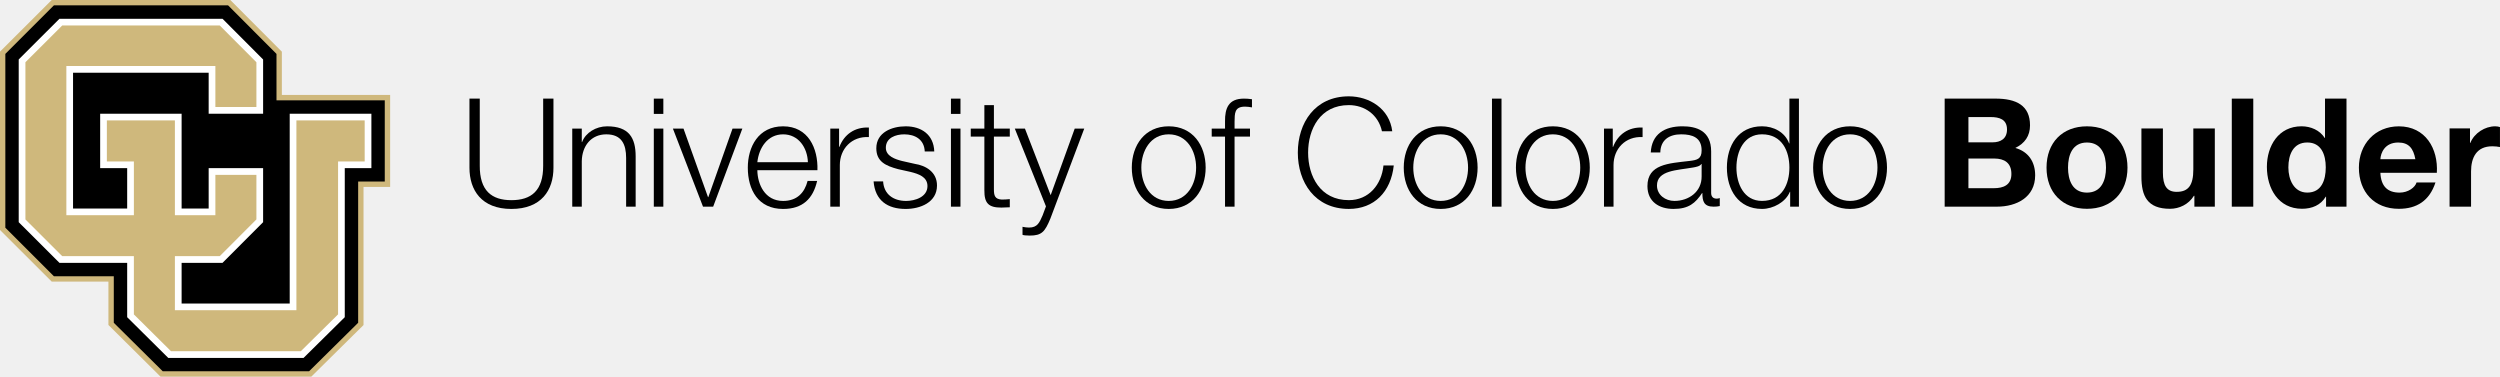
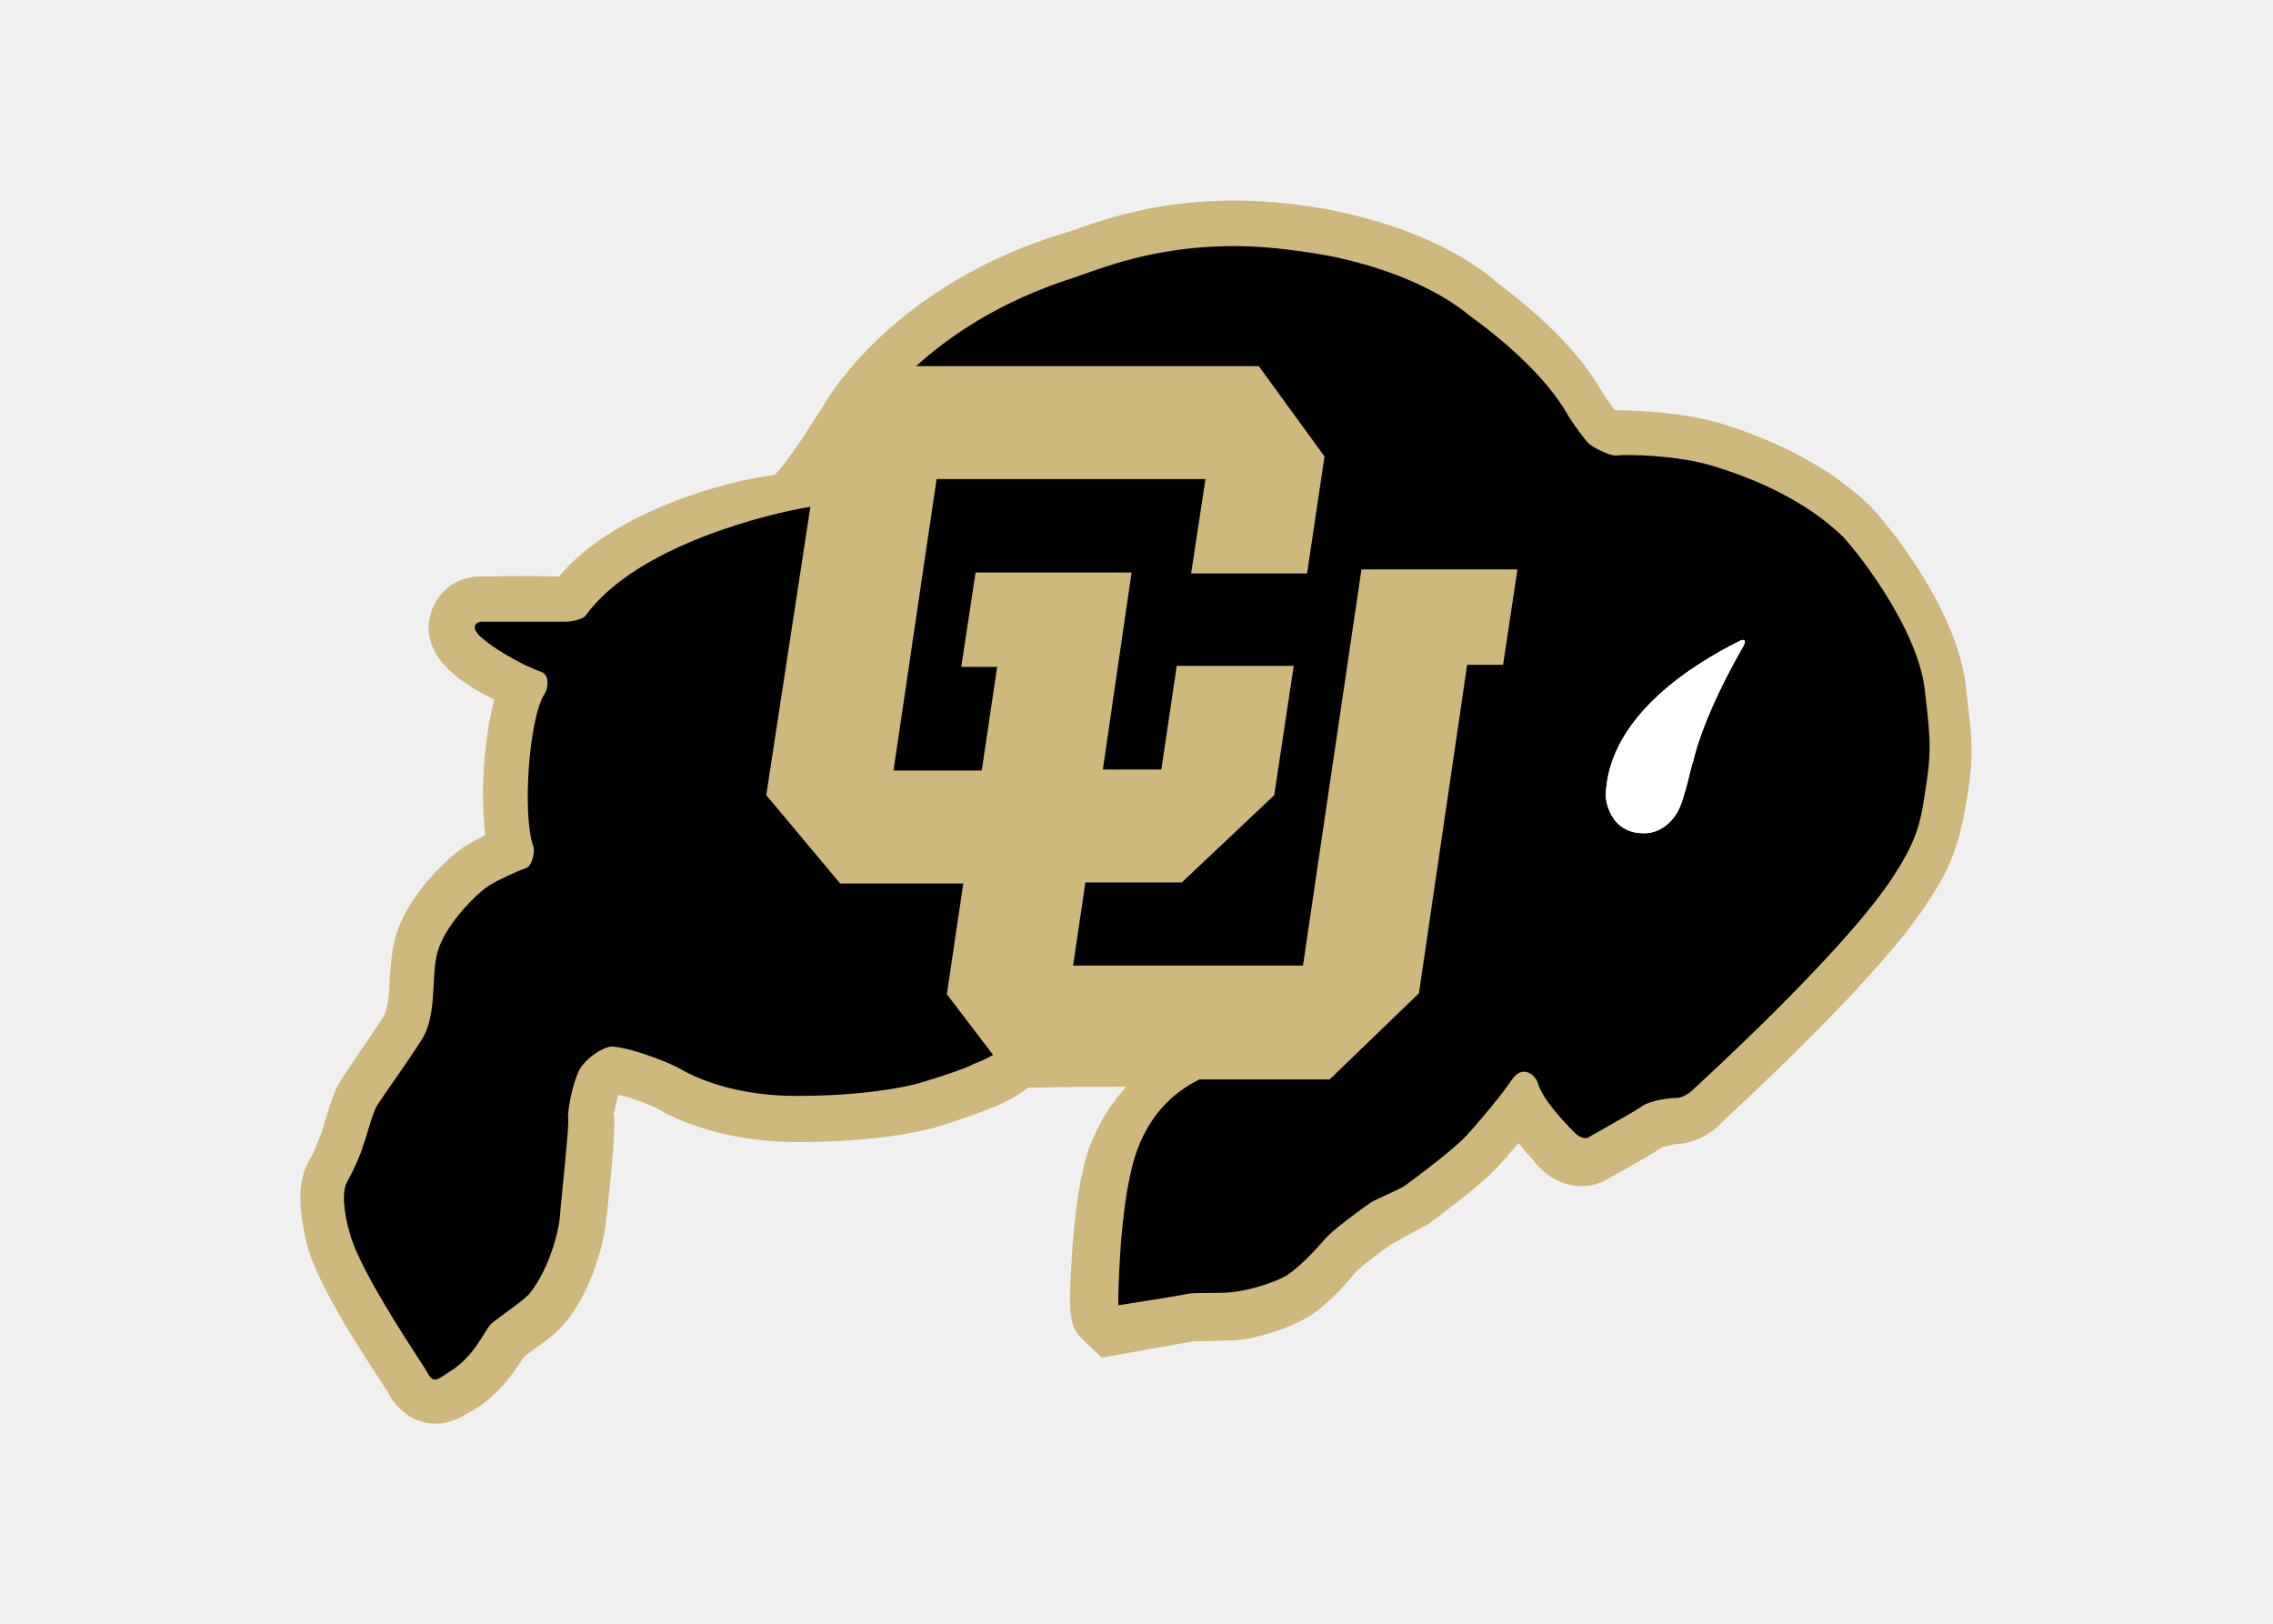
- <svg xmlns="http://www.w3.org/2000/svg" id="svg4964" xml:space="preserve" height="45.198" viewBox="0 0 300 45.198" width="300" version="1.1">
-   <defs id="defs4968">
-     <clipPath id="clipPath4980" clipPathUnits="userSpaceOnUse">
-       <path id="path4982" d="m0 350h612v92h-612v-92z" />
-     </clipPath>
-   </defs>
-   <g id="g4972" transform="matrix(1.25 0 0 -1.25 -232.19 517.68)">
-     <g id="g4978" clip-path="url(#clipPath4980)">
-       <g id="g5618" transform="matrix(.39247 0 0 .39247 185.75 240.62)">
-         <g>
-           <path id="path4984" d="m114.84 418.01h2.517v-16.361c-0.037-6.145 2.886-8.479 7.736-8.479 4.887 0 7.811 2.333 7.774 8.479v16.361h2.516v-16.916c0-5.442-2.924-10.07-10.291-10.07-7.33 0-10.254 4.628-10.254 10.07v16.916" />
-           <path id="path4986" d="m139.98 410.68h2.332v-3.295h0.074c0.852 2.295 3.406 3.85 6.107 3.85 5.368 0 6.997-2.814 6.997-7.367v-12.29h-2.332v11.92c0 3.295-1.074 5.775-4.85 5.775-3.701 0-5.922-2.814-5.996-6.553v-11.142h-2.332v19.102" />
-           <path id="path4988" d="m159.93 410.68h2.332v-19.1h-2.332v19.1zm0 7.329h2.332v-3.738h-2.332v3.738z" />
-           <path id="path4990" d="m164.6 410.68h2.591l5.997-16.769h0.074l5.922 16.769h2.406l-7.144-19.102h-2.48l-7.367 19.102" />
-           <path id="path4992" d="m197.62 402.46c-0.111 3.517-2.295 6.812-6.07 6.812-3.813 0-5.923-3.332-6.294-6.812h12.364zm-12.364-1.962c0.037-3.405 1.814-7.515 6.294-7.515 3.406 0 5.256 2 5.996 4.887h2.332c-1-4.33-3.517-6.848-8.329-6.848-6.072 0-8.626 4.665-8.626 10.106 0 5.035 2.554 10.107 8.626 10.107 6.144 0 8.588-5.368 8.402-10.736h-14.696" />
-           <path id="path4994" d="m203.1 410.68h2.147v-4.48h0.074c1.185 3.073 3.776 4.887 7.218 4.739v-2.332c-4.219 0.222-7.107-2.888-7.107-6.849v-10.18h-2.332v19.102" />
-           <path id="path4996" d="m226.2 405.09c-0.112 2.888-2.333 4.183-4.998 4.183-2.073 0-4.516-0.815-4.516-3.295 0-2.073 2.369-2.814 3.961-3.221l3.11-0.703c2.664-0.406 5.442-1.962 5.442-5.294 0-4.145-4.109-5.737-7.663-5.737-4.442 0-7.478 2.073-7.847 6.738h2.331c0.185-3.147 2.517-4.777 5.626-4.777 2.185 0 5.22 0.963 5.22 3.629 0 2.22-2.073 2.962-4.182 3.479l-2.999 0.667c-3.036 0.813-5.33 1.85-5.33 5.108 0 3.887 3.812 5.368 7.181 5.368 3.813 0 6.849-1.999 6.997-6.146h-2.332" />
-           <path id="path4998" d="m232.61 410.68h2.332v-19.1h-2.332v19.1zm0 7.329h2.332v-3.738h-2.332v3.738z" />
-           <path id="path5000" d="m243.12 410.68h3.886v-1.962h-3.886v-12.882c0-1.518 0.221-2.406 1.888-2.517 0.665 0 1.332 0.037 1.998 0.111v-1.999c-0.703 0-1.369-0.074-2.073-0.074-3.109 0-4.183 1.037-4.146 4.294v13.067h-3.332v1.962h3.332v5.737h2.333v-5.737" />
-           <path id="path5002" d="m248.23 410.68h2.48l6.292-16.288 5.886 16.288h2.332l-8.293-22.026c-1.333-3.221-2.11-4.145-5.035-4.145-0.925 0.036-1.407 0.036-1.776 0.184v1.963c0.554-0.111 1.074-0.186 1.592-0.186 2.072 0 2.553 1.222 3.331 2.999l0.814 2.184-7.625 19.028" />
-           <path id="path5004" d="m279.18 401.13c0-4.071 2.221-8.145 6.701-8.145 4.478 0 6.7 4.074 6.7 8.145 0 4.072-2.221 8.145-6.7 8.145-4.479 0-6.701-4.072-6.701-8.145zm15.734 0c0-5.478-3.184-10.106-9.033-10.106-5.849 0-9.033 4.628-9.033 10.106 0 5.479 3.184 10.107 9.033 10.107 5.849 0 9.033-4.628 9.033-10.107" />
-           <path id="path5006" d="m305.76 408.72h-3.776v-17.14h-2.332v17.14h-3.257v1.962h3.257v1.74c-0.037 3.294 0.888 5.589 4.628 5.589 0.665 0 1.222-0.037 1.962-0.148v-1.998c-0.629 0.11-1.148 0.184-1.703 0.184-2.591 0-2.517-1.628-2.554-3.701v-1.666h3.776v-1.962" />
-           <path id="path5008" d="m338.04 410.02c-0.89 4.072-4.257 6.403-8.107 6.403-6.997 0-9.957-5.848-9.957-11.623 0-5.774 2.961-11.625 9.957-11.625 4.887 0 7.995 3.777 8.477 8.479h2.517c-0.702-6.479-4.811-10.625-10.994-10.625-8.329 0-12.475 6.553-12.475 13.771 0 7.219 4.146 13.77 12.475 13.77 4.997 0 9.957-2.999 10.625-8.551h-2.518" />
-           <path id="path5010" d="m345.7 401.13c0-4.071 2.221-8.145 6.701-8.145 4.478 0 6.7 4.074 6.7 8.145 0 4.072-2.221 8.145-6.7 8.145-4.479 0-6.701-4.072-6.701-8.145zm15.733 0c0-5.478-3.183-10.106-9.032-10.106s-9.033 4.628-9.033 10.106c0 5.479 3.184 10.107 9.033 10.107s9.032-4.628 9.032-10.107" />
-           <path id="path5012" d="m364.95 418.01h2.332v-26.43h-2.332v26.43z" />
-           <path id="path5014" d="m373.14 401.13c0-4.071 2.221-8.145 6.701-8.145 4.478 0 6.7 4.074 6.7 8.145 0 4.072-2.221 8.145-6.7 8.145-4.479 0-6.701-4.072-6.701-8.145zm15.733 0c0-5.478-3.184-10.106-9.032-10.106-5.849 0-9.033 4.628-9.033 10.106 0 5.479 3.184 10.107 9.033 10.107 5.848 0 9.032-4.628 9.032-10.107" />
-           <path id="path5016" d="m392.35 410.68h2.147v-4.48h0.074c1.185 3.073 3.776 4.887 7.218 4.739v-2.332c-4.219 0.222-7.107-2.888-7.107-6.849v-10.18h-2.332v19.102" />
-           <path id="path5018" d="m416.23 402.02h-0.075c-0.296-0.555-1.332-0.74-1.962-0.85-3.96-0.705-8.884-0.668-8.884-4.407 0-2.332 2.073-3.776 4.257-3.776 3.553 0 6.7 2.26 6.664 5.997v3.036zm-12.439 2.814c0.222 4.479 3.369 6.405 7.736 6.405 3.369 0 7.034-1.037 7.034-6.146v-10.142c0-0.888 0.444-1.407 1.37-1.407 0.26 0 0.555 0.074 0.74 0.148v-1.963c-0.518-0.11-0.888-0.147-1.518-0.147-2.369 0-2.74 1.333-2.74 3.332h-0.073c-1.63-2.48-3.295-3.887-6.96-3.887-3.517 0-6.405 1.74-6.405 5.59 0 5.367 5.219 5.552 10.255 6.144 1.924 0.222 2.999 0.481 2.999 2.591 0 3.147-2.258 3.924-4.999 3.924-2.886 0-5.034-1.333-5.108-4.442h-2.332" />
-           <path id="path5020" d="m431 392.99c4.96 0 6.7 4.184 6.7 8.145 0 3.961-1.74 8.145-6.7 8.145-4.441 0-6.256-4.183-6.256-8.145 0-3.96 1.815-8.145 6.256-8.145zm9.033-1.406h-2.147v3.628h-0.074c-1-2.48-4.035-4.183-6.812-4.183-5.811 0-8.588 4.7-8.588 10.106 0 5.405 2.777 10.107 8.588 10.107 2.851 0 5.627-1.444 6.627-4.183h0.073v10.957h2.333v-26.43" />
-           <path id="path5022" d="m445.84 401.13c0-4.071 2.221-8.145 6.701-8.145 4.48 0 6.7 4.074 6.7 8.145 0 4.072-2.22 8.145-6.7 8.145-4.479 0-6.701-4.072-6.701-8.145zm15.734 0c0-5.478-3.184-10.106-9.033-10.106-5.848 0-9.032 4.628-9.032 10.106 0 5.479 3.184 10.107 9.032 10.107 5.849 0 9.033-4.628 9.033-10.107" />
-           <path id="path5024" d="m481.49 396.1h6.22c2.294 0 4.293 0.739 4.293 3.48 0 2.703-1.703 3.775-4.182 3.775h-6.331v-7.255zm0 11.216h5.886c2.036 0 3.553 0.925 3.553 3.147 0 2.518-1.925 3.036-3.997 3.036h-5.442v-6.182zm-5.812 10.698h12.438c5.035 0 8.441-1.629 8.441-6.551 0-2.591-1.296-4.405-3.591-5.516 3.221-0.925 4.85-3.406 4.85-6.7 0-5.368-4.552-7.663-9.328-7.663h-12.809v26.43" />
-           <path id="path5026" d="m510.48 395.02c3.59 0 4.663 3.072 4.663 6.107 0 3.073-1.074 6.146-4.663 6.146-3.555 0-4.628-3.073-4.628-6.146 0-3.036 1.072-6.107 4.628-6.107zm0 16.214c6.032 0 9.92-3.998 9.92-10.107 0-6.07-3.888-10.068-9.92-10.068-5.998 0-9.885 3.998-9.885 10.068 0 6.108 3.886 10.107 9.885 10.107" />
-           <path id="path5028" d="m541.76 391.58h-4.999v2.664h-0.11c-1.334-2.146-3.628-3.183-5.849-3.183-5.59 0-6.997 3.147-6.997 7.885v11.772h5.257v-10.809c0-3.148 0.925-4.702 3.369-4.702 2.851 0 4.072 1.592 4.072 5.479v10.032h5.257v-19.139" />
-           <path id="path5030" d="m545.91 418.01h5.257v-26.43h-5.257v26.43z" />
-           <path id="path5032" d="m564.38 407.28c-3.442 0-4.628-2.962-4.628-6.107 0-2.999 1.371-6.146 4.628-6.146 3.48 0 4.517 3.036 4.517 6.181 0 3.11-1.111 6.072-4.517 6.072zm4.591-13.252h-0.074c-1.222-2.073-3.368-2.962-5.812-2.962-5.774 0-8.589 4.961-8.589 10.255 0 5.145 2.851 9.92 8.479 9.92 2.258 0 4.478-0.963 5.663-2.851h0.074v9.624h5.256v-26.43h-4.997v2.443" />
-           <path id="path5034" d="m590.81 403.2c-0.481 2.666-1.629 4.072-4.183 4.072-3.332 0-4.294-2.591-4.368-4.072h8.552zm-8.552-3.332c0.148-3.331 1.778-4.849 4.702-4.849 2.11 0 3.813 1.296 4.146 2.48h4.628c-1.481-4.518-4.628-6.442-8.959-6.442-6.033 0-9.774 4.146-9.774 10.068 0 5.738 3.961 10.107 9.774 10.107 6.516 0 9.661-5.479 9.292-11.365h-13.809" />
-           <path id="path5036" d="m599.18 410.72h4.999v-3.554h0.073c0.963 2.406 3.554 4.072 6.109 4.072 0.37 0 0.814-0.074 1.148-0.185v-4.887c-0.481 0.111-1.259 0.185-1.888 0.185-3.849 0-5.183-2.776-5.183-6.144v-8.626h-5.257v19.139" />
-         </g>
-         <path id="path5038" d="m68.949 418.91v10.582l-12.609 12.637h-43.69l-12.65-12.63v-43.615l12.65-12.625h13.876v-10.613l12.75-12.65h36.867l12.783 12.63v33.787h6.51v22.494h-26.486" fill="#cfb87c" />
-         <path id="path5040" d="m55.8 440.82 11.836-11.871v-11.35h26.486v-19.878h-6.51v-34.54l-12.006-11.866h-35.794l-11.974 11.866v11.383h-14.649l-11.878 11.866v42.521l11.878 11.87h42.611" />
-         <path id="path5042" d="m14.547 377.84h16.566v-13.295l10.048-9.957h33.1l10.075 9.957v36.454h6.514v13.321h-19.981v-46.428h-26.44v9.948h10.006l9.928 9.945v13.214h-13.318v-9.873h-6.616v23.194h-19.924v-13.321h6.607v-9.873h-13.24v33.222h33.173v-10.028h13.318v13.267l-9.928 9.954h-39.889l-9.964-9.949v-39.807l9.964-9.945" fill="#fff" />
-         <path id="path5044" d="m42.787 379.48h10.971l8.966 8.98v10.9h-10.035v-9.87h-9.902v23.188h-16.643v-10.044h6.609v-13.144h-16.516v36.494h36.452v-10.026h10.035v10.954l-8.966 8.991h-38.531l-9.004-8.991v-38.453l8.999-8.98h17.53v-14.248l9.085-9.01h31.748l9.114 9.014v37.398h6.508v10.044h-16.7v-46.418h-29.721v13.22" fill="#cfb87c" />
-       </g>
+ <svg xmlns="http://www.w3.org/2000/svg" version="1.1" id="katman_1" x="0px" y="0px" viewBox="0 0 560 400" style="enable-background:new 0 0 560 400;" xml:space="preserve">
+   <style type="text/css">
+ 	.st0{fill-rule:evenodd;clip-rule:evenodd;fill:#CFB87C;}
+ 	.st1{fill-rule:evenodd;clip-rule:evenodd;}
+ 	.st2{fill:#FFFFFF;}
+ </style>
+   <g transform="matrix(2.52832 0 0 -2.52832 -1056.67 1583.43)">
+     <path class="st0" d="M522.4,603.8l-1.3-0.4c-13.7-4.3-20.2-12.7-21.7-14.8c-0.5-0.5-4.2-6.9-6-8.6c-4.3-0.5-15.6-3.4-21-9.9   c-3.1,0.1-8,0-8,0c-2-0.1-3.7-1.4-4.4-3.3c-0.1-0.4-0.3-0.9-0.3-1.6c0-1.2,0.4-2.7,2-4.2c1-1,2.6-2,4.4-2.9   c-0.7-2.6-1.1-6.1-1.1-9.3c0-1.4,0.1-2.7,0.2-3.9c-0.8-0.4-1.5-0.8-2-1.1c-1.2-0.8-3.7-3-5.5-6c-1.1-1.9-1.6-3.4-1.8-7.1   c0-0.6-0.1-2.5-0.5-3.3c-0.5-0.9-2.3-3.4-3.2-4.8l-1-1.5c-0.7-1-1.1-2.5-1.7-4.4l-0.2-0.7c-0.2-0.5-0.8-2-1-2.4   c-0.8-1.2-1.1-2.6-1.1-4c0-1.5,0.3-3,0.6-4.4c0.9-3.7,4.6-9.5,7.7-14.2l0.4-0.6l-0.1,0.1c0.8-1.5,2-2.4,3.4-2.8   c2.1-0.5,3.7,0.5,4.5,1l0.4,0.2c2.5,1.5,3.9,3.7,4.7,4.9c0,0,0.1,0.2,0.2,0.3c0.3,0.2,0.8,0.6,0.8,0.6c1.6,1.1,2.6,1.9,3.2,2.7   c2.6,3.1,3.8,7.8,4,10l0.2,1.8c0.5,4.7,0.6,6.6,0.6,7.7c0,0.4,0,0.7-0.1,0.9c0,0,0-0.4,0-0.4c0,0.4,0.3,1.5,0.5,2.2   c1.4-0.3,3.2-1,3.7-1.3c1.7-1,6.5-3.3,13.7-3.3c7.9,0,12.2,1.1,13.4,1.4c1.6,0.5,4.7,1.5,5.9,2.1l-0.1-0.1l0.2,0.1   c0.8,0.4,2,0.9,3.1,1.8c4.1,0.1,7.3,0.1,9.6,0.1c-1.4-1.5-2.7-3.5-3.6-5.9c-0.9-2.5-1.4-6-1.7-10.3c-0.1-1.9-0.2-3.3-0.2-4.4   c0-2.5,0.4-3.3,1.5-4.3l1.6-1.5l9,1.6c0,0-0.2,0-0.2,0l1.3,0l3.1,0.1c1.9,0.2,4.7,1,6.8,2.2c2.3,1.4,4.3,3.9,4.8,4.5   c0.5,0.5,2.7,2.2,3.5,2.7c0.1,0,0.9,0.5,0.9,0.5l2.6,1.4c0,0,4.8,3.5,6.6,5.4c0.6,0.6,1.4,1.6,2.2,2.5c0.4-0.5,0.9-1.1,1.4-1.6   l0.3-0.4c2-2.3,4.5-2.5,6.1-1.9l0.4,0.1l0.3,0.2c1.3,0.7,4.3,2.4,5.5,3.2c0.2,0.1,0.9,0.2,1.2,0.3h0c1.9,0,3.7,1.1,4.6,2.1   c-0.1-0.1,0.2,0.2,0.2,0.2c5.5,5.1,15.3,14.5,19.5,20.7c2,2.9,3.2,5.3,3.9,9c1,5.4,0.9,6.7,0.3,11.6l-0.1,1   c-0.9,8-8.6,17.1-9.9,18.1l-0.2,0.2c-1.5,1.3-5.5,4.7-13.4,7.2c-3.8,1.2-8.5,1.4-10.6,1.4c0,0,0,0-0.1,0c-0.4,0.5-1.1,1.5-1.5,2.2   c-2,3.4-5.5,6.9-10.2,10.4l-0.1,0.1c0,0-0.2,0.2-0.2,0.2c-1.5,1.2-6.2,4.7-15.6,6.6C535.1,608.2,526.8,605.4,522.4,603.8" />
+     <path class="st1" d="M538.2,602.3c-7.9,0-13-2.2-15.7-3.1c-7.2-2.3-12.1-5.7-15.3-8.6h33.4l6.4-8.8l-1.7-11.4h-11.3l1.4,9.2h-26.2   l-4.2-28.4h8.6l1.5,10.1h-3.5l1.4,9.2h15.2l-2.8-19.2h5.7l1.5,10.1h11.4l-1.9-12.6l-9-8.5h-9.4l-1.2-8.1h22.4l5.7,38.6h15.2   l-1.4-9.3h-3.5l-4.7-32l-8.7-8.4h-12.7c-2.6-1.3-5-3.5-6.3-7.6c-1.6-5.3-1.6-14.4-1.6-14.4s5.8,0.9,6.7,1.1c0.8,0.2,3.1,0,4.6,0.2   c1.5,0.2,3.7,0.8,5.1,1.6c1.4,0.9,3,2.7,3.7,3.5c0.7,0.9,3.9,3.2,4.5,3.6c0.6,0.4,2.7,1.2,3.4,1.7c0.7,0.5,4.6,3.4,5.9,4.8   c1.3,1.4,3.7,4.3,4.4,5.4c1.2,1.8,2.5,0.3,2.6-0.3c0.5-1.6,2.6-3.8,3.4-4.6c0.8-0.9,1.4-0.7,1.4-0.7s4.3,2.4,5.2,3   c0.9,0.7,2.9,0.9,3.5,0.9c0.6,0,1.3,0.5,1.6,0.8c0.3,0.3,14.2,12.9,19.2,20.3c1.6,2.4,2.7,4.3,3.2,7.3c0.9,5.3,0.8,6.1,0.2,11.3   c-0.7,6.4-7.3,14.4-8.2,15.2c-0.9,0.8-4.4,4.2-12.2,6.6c-3.7,1.2-8.9,1.2-9.6,1.1c-0.7-0.1-2.3,0.8-2.7,1.1   c-0.4,0.4-1.7,2.1-2.3,3.2c-2.7,4.5-8.1,8.4-9.2,9.2c-1,0.8-5,4.2-14.1,6C543.7,602,540.8,602.3,538.2,602.3L538.2,602.3z    M496.9,576.9c-3.8-0.6-16.9-3.7-21.9-10.6c-0.3-0.4-1.4-0.6-2-0.6c-0.5,0-7.9,0-8.2,0c-0.3,0-1.2-0.4,0-1.5c1.1-1,3.7-2.6,5.9-3.4   c0.8-0.3,0.7-1.6,0.2-2.3c-1.4-2.4-2.1-11.5-1-14.7c0.2-0.4-0.1-1.9-0.7-2.1c-0.9-0.3-2.8-1.2-3.6-1.7c-0.8-0.5-2.8-2.3-4.2-4.6   c-0.7-1.3-1.1-2-1.2-5c-0.1-1.8-0.2-3.8-1.1-5.3c-0.9-1.5-3.9-5.7-4.4-6.5c-0.5-0.8-1.1-3.3-1.4-4c-0.2-0.8-1.1-2.7-1.5-3.4   c-0.7-1.1-0.2-3.7,0.2-5c1-4,7.4-13.2,7.6-13.7c0.6-1.1,1-0.6,2.1,0.1c2.5,1.5,3.4,4,4.1,4.7c0.7,0.6,3.2,2.3,3.7,2.9   c1.9,2.3,2.9,6.1,3,7.6c0.1,1.5,0.9,8.6,0.8,9.5c-0.1,0.9,0.6,4.3,1.4,5.2c0.7,0.9,2.2,1.9,3,1.8c2-0.2,5.3-1.5,6.4-2.1   c2.2-1.3,6.1-2.7,11.4-2.7c6.4,0,10.5,0.8,12.2,1.3c2,0.6,4.4,1.4,5.1,1.8c0.2,0.1,1.1,0.4,1.9,0.9l-4.5,5.9l1.6,10.8h-12l-7.2,8.6   L496.9,576.9L496.9,576.9z" />
+     <g>
+       <path class="st2" d="M581.3,547c-1.2-1.9-2.9-1.9-2.9-1.9c-3.8-0.2-4,3.6-4,3.6c0.2,8.2,9.5,13.3,12.8,15c0,0,1.2,0.7,0.6-0.4    c-3.1-5.4-4.5-9.4-4.9-11.3C582.8,552.1,582.1,548.2,581.3,547" />
+       <path class="st2" d="M581.3,547c-1.2-1.9-2.9-1.9-2.9-1.9c-3.8-0.2-4,3.6-4,3.6c0.2,8.2,9.5,13.3,12.8,15c0,0,1.2,0.7,0.6-0.4    c-3.1-5.4-4.5-9.4-4.9-11.3C582.8,552.1,582.1,548.2,581.3,547" />
    </g>
  </g>
</svg>
